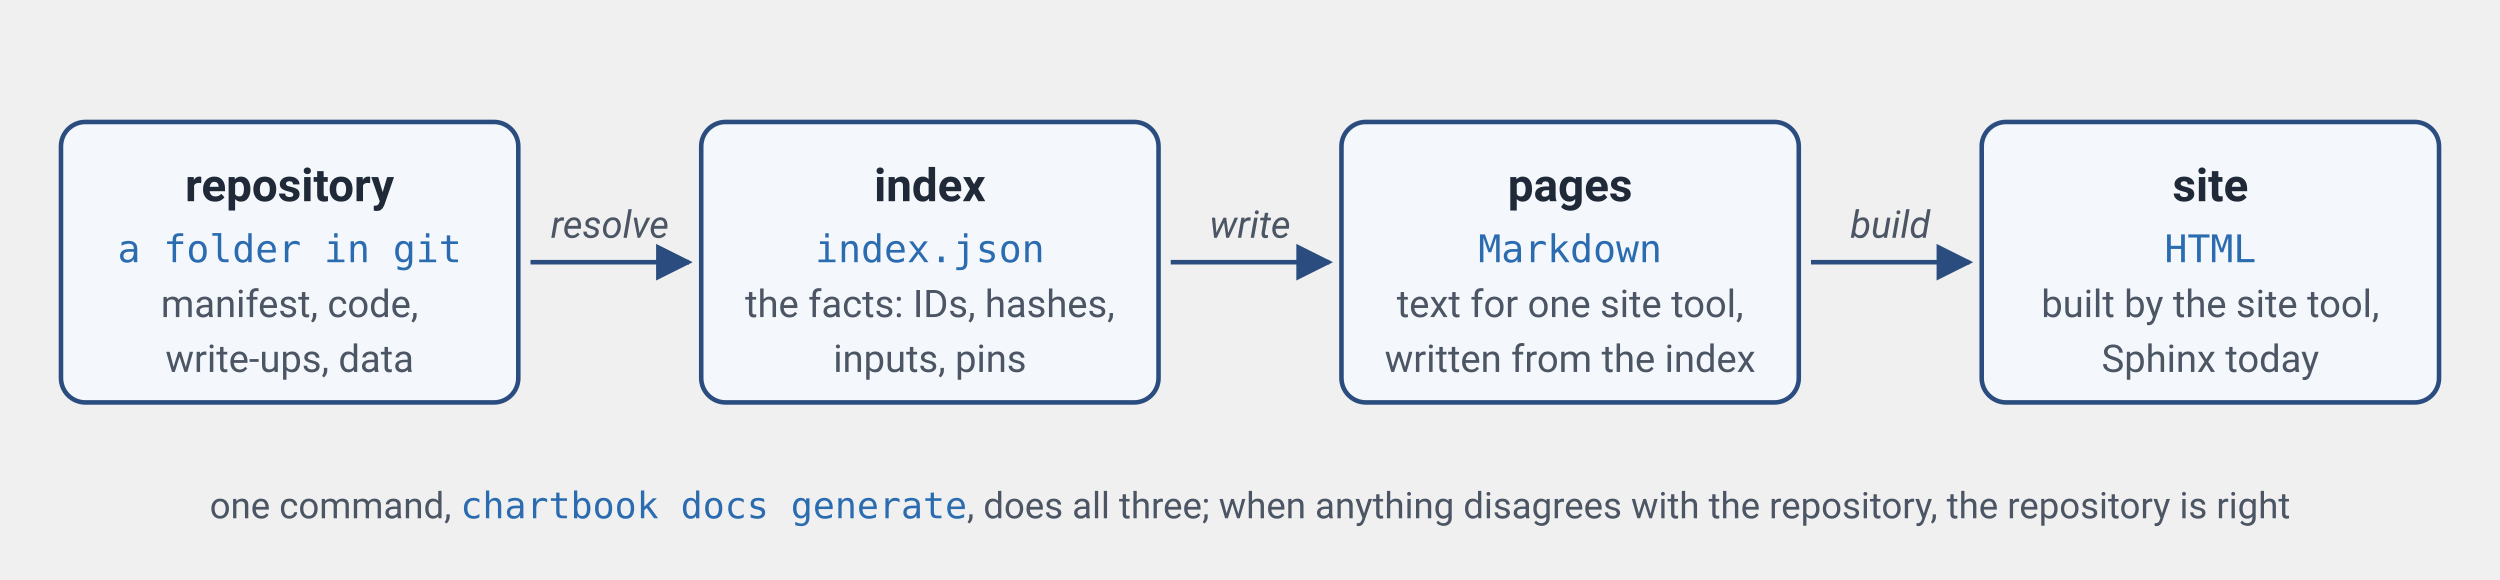
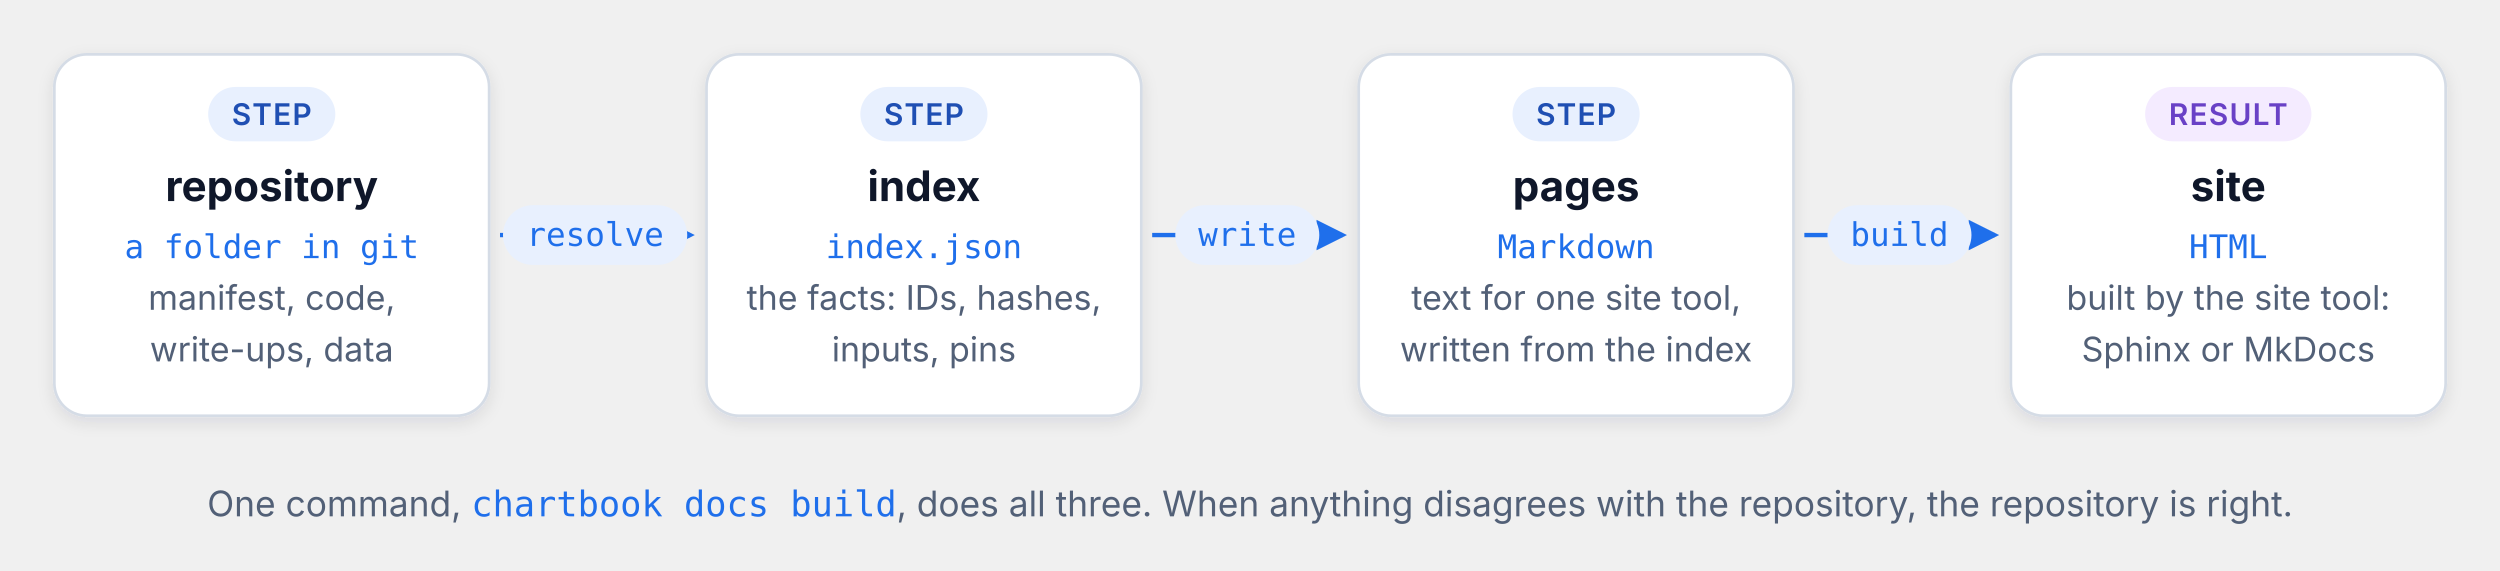
- <svg xmlns="http://www.w3.org/2000/svg" viewBox="0 0 820 190" width="820" height="190" font-family="-apple-system, BlinkMacSystemFont, Segoe UI, Roboto, Helvetica, Arial, sans-serif" font-size="14">
+ <svg xmlns="http://www.w3.org/2000/svg" viewBox="0 0 920 210" width="920" height="210" font-family="Inter, -apple-system, BlinkMacSystemFont, Segoe UI, Roboto, Helvetica, Arial, sans-serif" font-size="14">
  <defs>
-     <marker id="a" viewBox="0 0 10 10" refX="9" refY="5" markerWidth="8" markerHeight="8" orient="auto-start-reverse">
-       <path d="M 0 0 L 10 5 L 0 10 z" fill="#2b4c7e" />
+     <marker id="a" viewBox="0 0 10 10" refX="8.5" refY="5" markerWidth="7" markerHeight="7" orient="auto-start-reverse">
+       <path d="M 0 0 L 10 5 L 0 10 z" fill="#1f6feb" />
    </marker>
+     <marker id="w" viewBox="0 0 10 10" refX="8.5" refY="5" markerWidth="7" markerHeight="7" orient="auto-start-reverse">
+       <path d="M 0 0 L 10 5 L 0 10 z" fill="#c2410c" />
+     </marker>
+     <filter id="s" x="-10%" y="-10%" width="120%" height="140%">
+       <feDropShadow dx="0" dy="2" stdDeviation="3" flood-color="#0f172a" flood-opacity="0.10" />
+     </filter>
  </defs>
-   <rect x="20" y="40" width="150" height="92" rx="8" fill="#f4f7fb" stroke="#2b4c7e" stroke-width="1.5" />
-   <text x="95.0" y="66" text-anchor="middle" fill="#1f2937" font-size="15" font-weight="600">repository</text>
-   <text x="95.0" y="86" text-anchor="middle" fill="#2b6cb0" font-size="12.5" font-family="SFMono-Regular, Menlo, Consolas, monospace">a folder in git</text>
-   <text x="95.0" y="104" text-anchor="middle" fill="#4b5563" font-size="12.5">manifest, code,</text>
-   <text x="95.0" y="122" text-anchor="middle" fill="#4b5563" font-size="12.5">write-ups, data</text>
-   <rect x="230" y="40" width="150" height="92" rx="8" fill="#f4f7fb" stroke="#2b4c7e" stroke-width="1.5" />
-   <text x="305.0" y="66" text-anchor="middle" fill="#1f2937" font-size="15" font-weight="600">index</text>
-   <text x="305.0" y="86" text-anchor="middle" fill="#2b6cb0" font-size="12.5" font-family="SFMono-Regular, Menlo, Consolas, monospace">index.json</text>
-   <text x="305.0" y="104" text-anchor="middle" fill="#4b5563" font-size="12.5">the facts: IDs, hashes,</text>
-   <text x="305.0" y="122" text-anchor="middle" fill="#4b5563" font-size="12.5">inputs, pins</text>
-   <rect x="440" y="40" width="150" height="92" rx="8" fill="#f4f7fb" stroke="#2b4c7e" stroke-width="1.5" />
-   <text x="515.0" y="66" text-anchor="middle" fill="#1f2937" font-size="15" font-weight="600">pages</text>
-   <text x="515.0" y="86" text-anchor="middle" fill="#2b6cb0" font-size="12.5" font-family="SFMono-Regular, Menlo, Consolas, monospace">Markdown</text>
-   <text x="515.0" y="104" text-anchor="middle" fill="#4b5563" font-size="12.5">text for one site tool,</text>
-   <text x="515.0" y="122" text-anchor="middle" fill="#4b5563" font-size="12.5">written from the index</text>
-   <rect x="650" y="40" width="150" height="92" rx="8" fill="#f4f7fb" stroke="#2b4c7e" stroke-width="1.5" />
-   <text x="725.0" y="66" text-anchor="middle" fill="#1f2937" font-size="15" font-weight="600">site</text>
-   <text x="725.0" y="86" text-anchor="middle" fill="#2b6cb0" font-size="12.5" font-family="SFMono-Regular, Menlo, Consolas, monospace">HTML</text>
-   <text x="725.0" y="104" text-anchor="middle" fill="#4b5563" font-size="12.5">built by the site tool,</text>
-   <text x="725.0" y="122" text-anchor="middle" fill="#4b5563" font-size="12.5">Sphinx today</text>
-   <line x1="174" y1="86.0" x2="226" y2="86.0" stroke="#2b4c7e" stroke-width="1.5" marker-end="url(#a)" />
-   <text x="200.0" y="78.0" text-anchor="middle" fill="#4b5563" font-size="12.5" font-style="italic">resolve</text>
-   <line x1="384" y1="86.0" x2="436" y2="86.0" stroke="#2b4c7e" stroke-width="1.5" marker-end="url(#a)" />
-   <text x="410.0" y="78.0" text-anchor="middle" fill="#4b5563" font-size="12.5" font-style="italic">write</text>
-   <line x1="594" y1="86.0" x2="646" y2="86.0" stroke="#2b4c7e" stroke-width="1.5" marker-end="url(#a)" />
-   <text x="620.0" y="78.0" text-anchor="middle" fill="#4b5563" font-size="12.5" font-style="italic">build</text>
-   <text x="410.0" y="170" text-anchor="middle" fill="#4b5563" font-size="12">one command, <tspan font-family="SFMono-Regular, Menlo, Consolas, monospace" fill="#2b6cb0">chartbook docs generate</tspan>, does all three; when anything disagrees with the repository, the repository is right</text>
+   <rect x="20" y="20" width="160" height="133" rx="12" fill="#ffffff" stroke="#d5dce6" filter="url(#s)" />
+   <rect x="76.6" y="32" width="46.8" height="20" rx="10" fill="#e8f0fe" />
+   <text x="100.0" y="46" text-anchor="middle" fill="#1f4fb3" font-size="11" font-weight="600" letter-spacing="0.04em">STEP</text>
+   <text x="100.0" y="74" text-anchor="middle" fill="#0f172a" font-size="15.5" font-weight="650">repository</text>
+   <text x="100.0" y="95" text-anchor="middle" fill="#1f6feb" font-size="12" font-family="JetBrains Mono, SFMono-Regular, Menlo, Consolas, monospace">a folder in git</text>
+   <text x="100.0" y="114" text-anchor="middle" fill="#526077" font-size="12.5">manifest, code,</text>
+   <text x="100.0" y="133" text-anchor="middle" fill="#526077" font-size="12.5">write-ups, data</text>
+   <rect x="260" y="20" width="160" height="133" rx="12" fill="#ffffff" stroke="#d5dce6" filter="url(#s)" />
+   <rect x="316.6" y="32" width="46.8" height="20" rx="10" fill="#e8f0fe" />
+   <text x="340.0" y="46" text-anchor="middle" fill="#1f4fb3" font-size="11" font-weight="600" letter-spacing="0.04em">STEP</text>
+   <text x="340.0" y="74" text-anchor="middle" fill="#0f172a" font-size="15.5" font-weight="650">index</text>
+   <text x="340.0" y="95" text-anchor="middle" fill="#1f6feb" font-size="12" font-family="JetBrains Mono, SFMono-Regular, Menlo, Consolas, monospace">index.json</text>
+   <text x="340.0" y="114" text-anchor="middle" fill="#526077" font-size="12.5">the facts: IDs, hashes,</text>
+   <text x="340.0" y="133" text-anchor="middle" fill="#526077" font-size="12.5">inputs, pins</text>
+   <rect x="500" y="20" width="160" height="133" rx="12" fill="#ffffff" stroke="#d5dce6" filter="url(#s)" />
+   <rect x="556.6" y="32" width="46.8" height="20" rx="10" fill="#e8f0fe" />
+   <text x="580.0" y="46" text-anchor="middle" fill="#1f4fb3" font-size="11" font-weight="600" letter-spacing="0.04em">STEP</text>
+   <text x="580.0" y="74" text-anchor="middle" fill="#0f172a" font-size="15.5" font-weight="650">pages</text>
+   <text x="580.0" y="95" text-anchor="middle" fill="#1f6feb" font-size="12" font-family="JetBrains Mono, SFMono-Regular, Menlo, Consolas, monospace">Markdown</text>
+   <text x="580.0" y="114" text-anchor="middle" fill="#526077" font-size="12.5">text for one site tool,</text>
+   <text x="580.0" y="133" text-anchor="middle" fill="#526077" font-size="12.5">written from the index</text>
+   <rect x="740" y="20" width="160" height="133" rx="12" fill="#ffffff" stroke="#d5dce6" filter="url(#s)" />
+   <rect x="789.4" y="32" width="61.2" height="20" rx="10" fill="#f4ebff" />
+   <text x="820.0" y="46" text-anchor="middle" fill="#6941c6" font-size="11" font-weight="600" letter-spacing="0.04em">RESULT</text>
+   <text x="820.0" y="74" text-anchor="middle" fill="#0f172a" font-size="15.5" font-weight="650">site</text>
+   <text x="820.0" y="95" text-anchor="middle" fill="#1f6feb" font-size="12" font-family="JetBrains Mono, SFMono-Regular, Menlo, Consolas, monospace">HTML</text>
+   <text x="820.0" y="114" text-anchor="middle" fill="#526077" font-size="12.5">built by the site tool:</text>
+   <text x="820.0" y="133" text-anchor="middle" fill="#526077" font-size="12.5">Sphinx or MkDocs</text>
+   <line x1="184" y1="86.5" x2="254" y2="86.5" stroke="#1f6feb" stroke-width="1.6" marker-end="url(#a)" />
+   <rect x="185.1" y="75.5" width="67.8" height="22" rx="11" fill="#e8f0fe" />
+   <text x="219.0" y="90.5" text-anchor="middle" fill="#1f6feb" font-size="12" font-family="JetBrains Mono, SFMono-Regular, Menlo, Consolas, monospace">resolve</text>
+   <line x1="424" y1="86.5" x2="494" y2="86.5" stroke="#1f6feb" stroke-width="1.6" marker-end="url(#a)" />
+   <rect x="432.5" y="75.5" width="53.0" height="22" rx="11" fill="#e8f0fe" />
+   <text x="459.0" y="90.5" text-anchor="middle" fill="#1f6feb" font-size="12" font-family="JetBrains Mono, SFMono-Regular, Menlo, Consolas, monospace">write</text>
+   <line x1="664" y1="86.5" x2="734" y2="86.5" stroke="#1f6feb" stroke-width="1.6" marker-end="url(#a)" />
+   <rect x="672.5" y="75.5" width="53.0" height="22" rx="11" fill="#e8f0fe" />
+   <text x="699.0" y="90.5" text-anchor="middle" fill="#1f6feb" font-size="12" font-family="JetBrains Mono, SFMono-Regular, Menlo, Consolas, monospace">build</text>
+   <text x="460.0" y="190" text-anchor="middle" fill="#526077" font-size="13">One command, <tspan font-family="JetBrains Mono, SFMono-Regular, Menlo, Consolas, monospace" fill="#1f6feb">chartbook docs build</tspan>, does all three. When anything disagrees with the repository, the repository is right.</text>
</svg>
